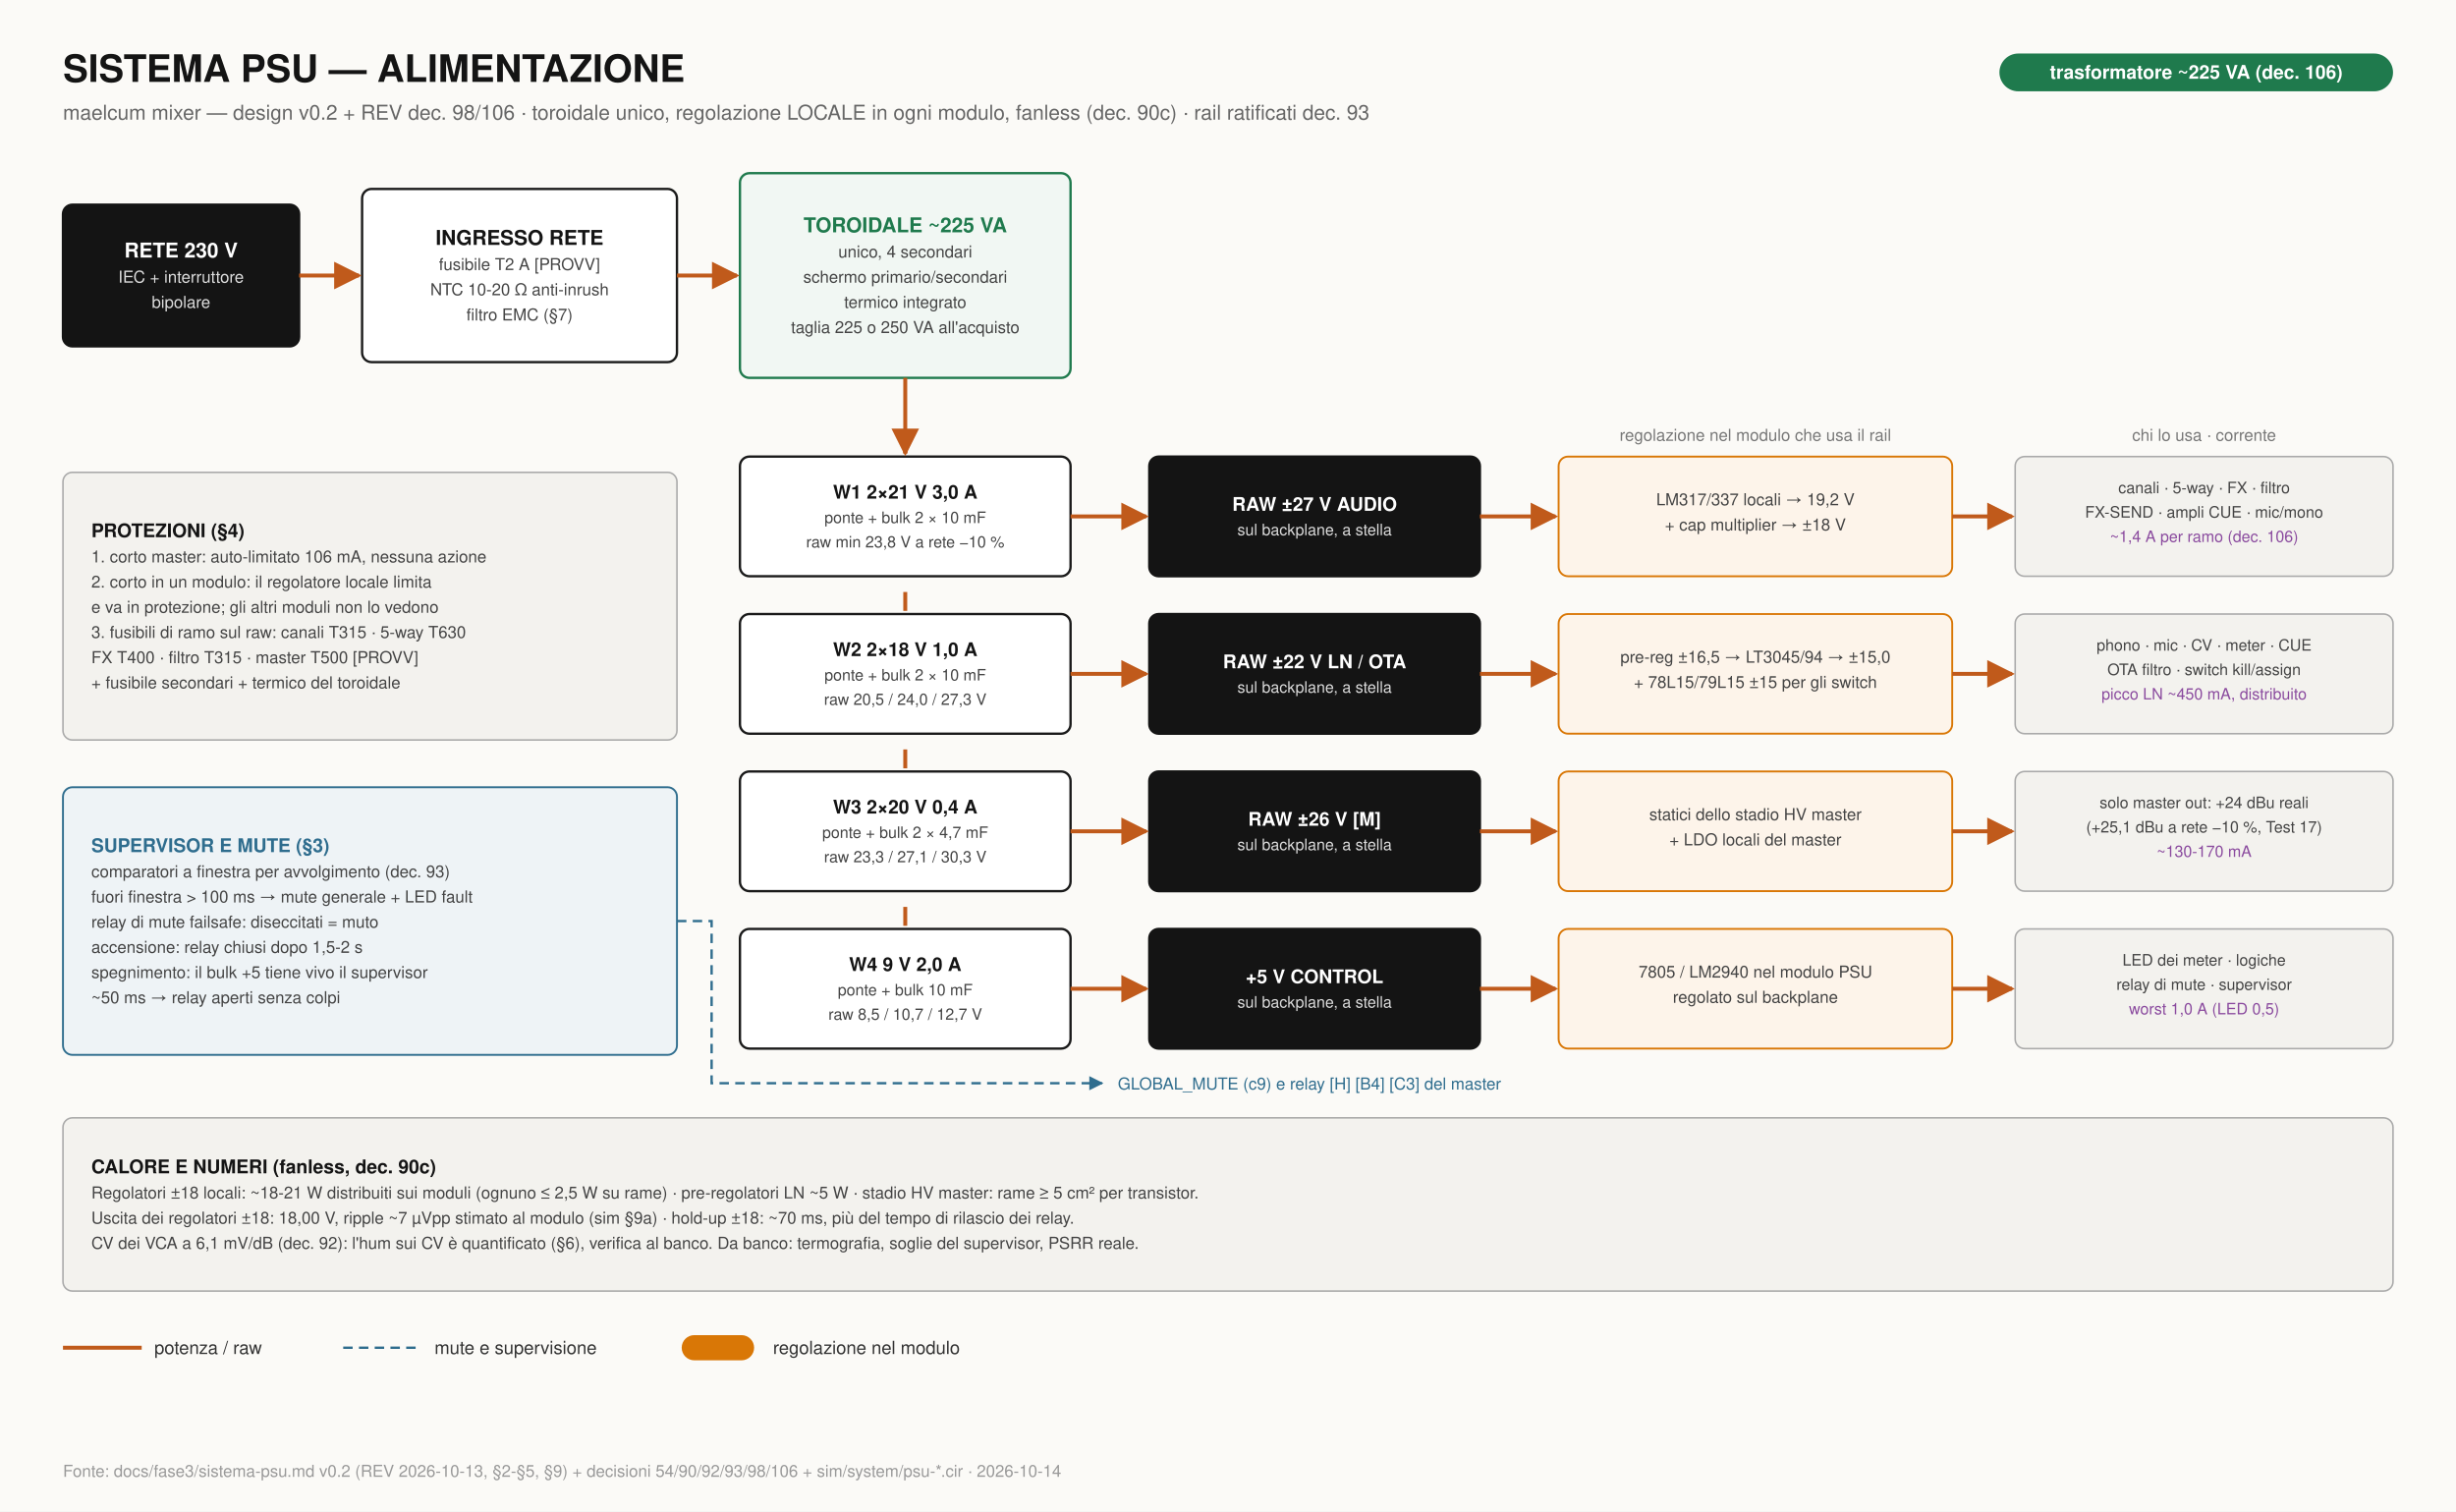
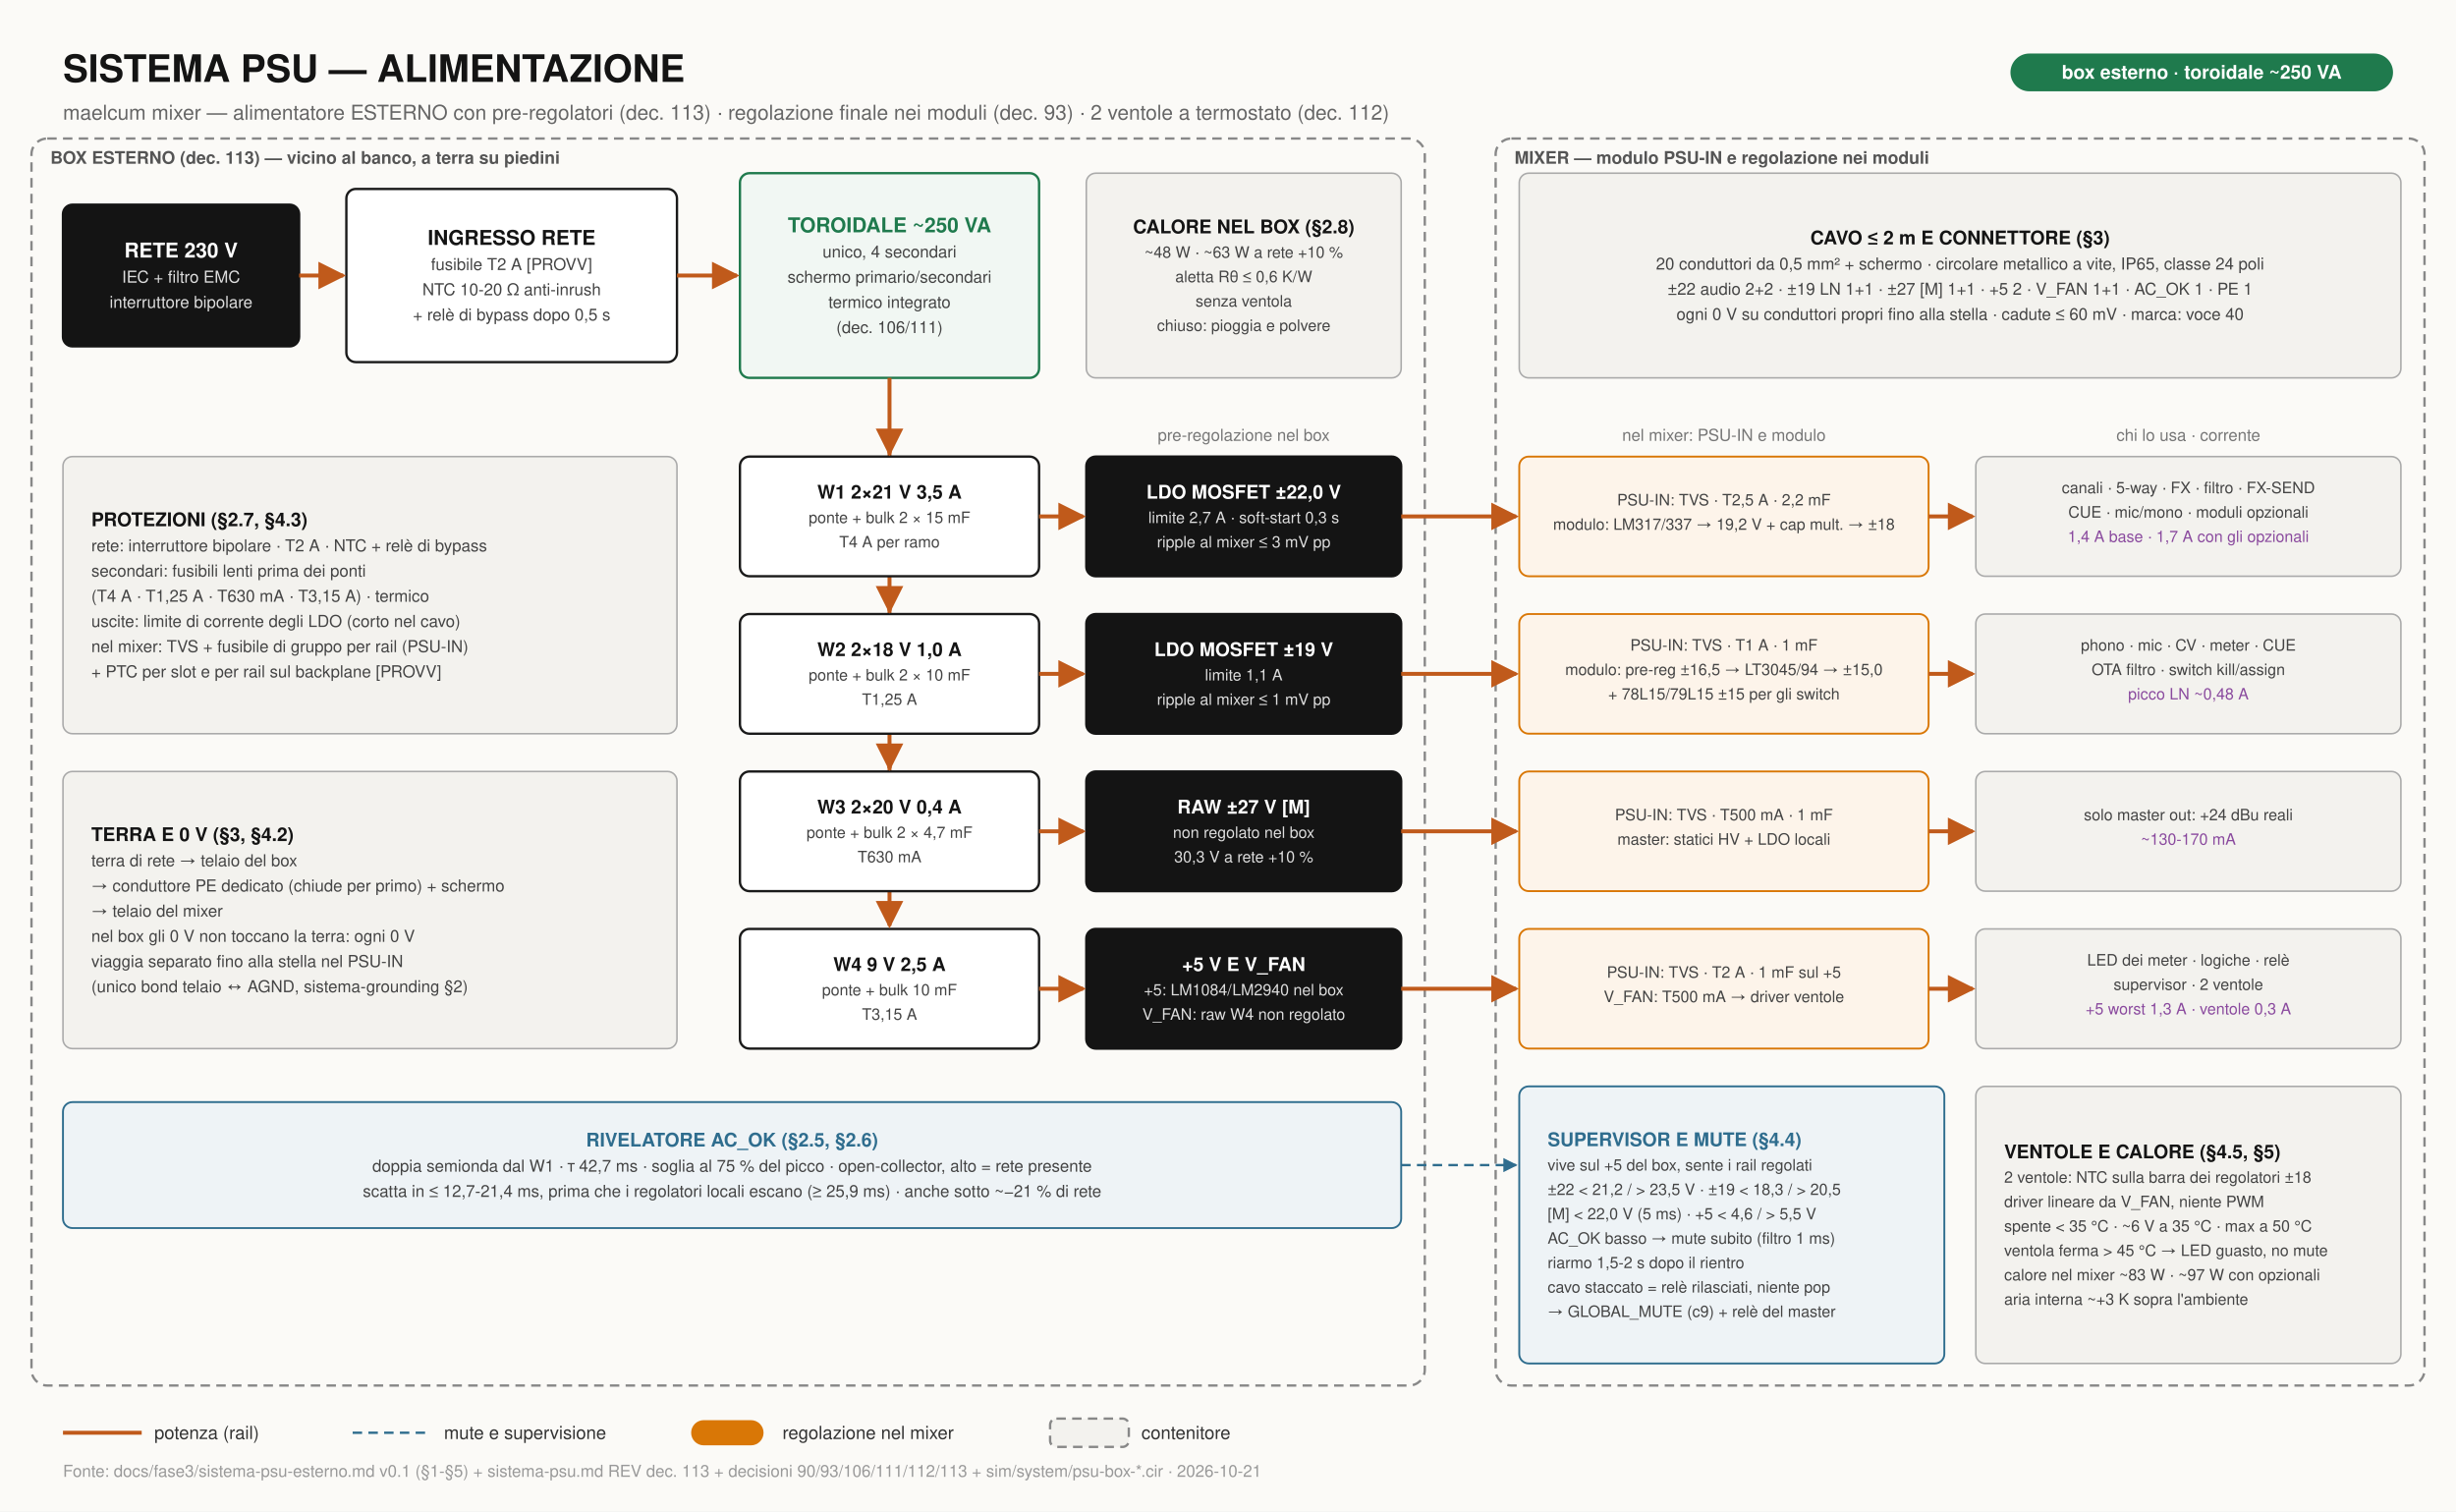
<svg xmlns="http://www.w3.org/2000/svg" viewBox="0 0 1560 960" font-family="Helvetica Neue, Helvetica, Arial, sans-serif">
  <defs>
    <marker id="ar" viewBox="0 0 10 10" refX="9" refY="5" markerWidth="7" markerHeight="7" orient="auto-start-reverse">
      <path d="M0,0 L10,5 L0,10 z" fill="#C05A1B" />
    </marker>
    <marker id="arb" viewBox="0 0 10 10" refX="9" refY="5" markerWidth="7" markerHeight="7" orient="auto-start-reverse">
      <path d="M0,0 L10,5 L0,10 z" fill="#8A4A9E" />
    </marker>
    <marker id="arw" viewBox="0 0 10 10" refX="9" refY="5" markerWidth="6" markerHeight="6" orient="auto-start-reverse">
      <path d="M0,0 L10,5 L0,10 z" fill="#2F6D8E" />
    </marker>
    <marker id="ark" viewBox="0 0 10 10" refX="9" refY="5" markerWidth="7" markerHeight="7" orient="auto-start-reverse">
      <path d="M0,0 L10,5 L0,10 z" fill="#333" />
    </marker>
  </defs>
  <rect width="1560" height="960" fill="#FBFAF7" />
  <text x="40" y="52" font-size="24" font-weight="700" fill="#141414">SISTEMA PSU — ALIMENTAZIONE</text>
-   <text x="40" y="76" font-size="13" fill="#666">maelcum mixer — design v0.2 + REV dec. 98/106 · toroidale unico, regolazione LOCALE in ogni modulo, fanless (dec. 90c) · rail ratificati dec. 93</text>
-   <rect x="1270" y="34" width="250" height="24" rx="12" fill="#1F7A4D" />
-   <text x="1395" y="50" font-size="12" font-weight="600" fill="#fff" text-anchor="middle">trasformatore ~225 VA (dec. 106)</text>
+   <text x="40" y="76" font-size="13" fill="#666">maelcum mixer — alimentatore ESTERNO con pre-regolatori (dec. 113) · regolazione finale nei moduli (dec. 93) · 2 ventole a termostato (dec. 112)</text>
+   <rect x="1277" y="34" width="243" height="24" rx="12" fill="#1F7A4D" />
+   <text x="1398.5" y="50" font-size="12" font-weight="600" fill="#fff" text-anchor="middle">box esterno · toroidale ~250 VA</text>
+   <rect x="20" y="88" width="885" height="792" rx="10" fill="none" stroke="#888" stroke-width="1.5" stroke-dasharray="6 4" />
+   <text x="32" y="104" font-size="11" font-weight="700" fill="#555">BOX ESTERNO (dec. 113) — vicino al banco, a terra su piedini</text>
+   <rect x="950" y="88" width="590" height="792" rx="10" fill="none" stroke="#888" stroke-width="1.5" stroke-dasharray="6 4" />
+   <text x="962" y="104" font-size="11" font-weight="700" fill="#555">MIXER — modulo PSU-IN e regolazione nei moduli</text>
  <rect x="40" y="130" width="150" height="90" rx="6" fill="#141414" stroke="#141414" stroke-width="1.5" />
  <text x="115" y="163.55" font-size="13" font-weight="700" fill="#fff" text-anchor="middle">RETE 230 V</text>
-   <text x="115" y="179.55" font-size="10.5" fill="#ddd" text-anchor="middle">IEC + interruttore</text>
-   <text x="115" y="195.55" font-size="10.5" fill="#ddd" text-anchor="middle">bipolare</text>
-   <rect x="230" y="120" width="200" height="110" rx="6" fill="#fff" stroke="#1A1A1A" stroke-width="1.5" />
-   <text x="330" y="155.55" font-size="13" font-weight="700" fill="#141414" text-anchor="middle">INGRESSO RETE</text>
-   <text x="330" y="171.55" font-size="10.5" fill="#444" text-anchor="middle">fusibile T2 A [PROVV]</text>
-   <text x="330" y="187.55" font-size="10.5" fill="#444" text-anchor="middle">NTC 10-20 Ω anti-inrush</text>
-   <text x="330" y="203.55" font-size="10.5" fill="#444" text-anchor="middle">filtro EMC (§7)</text>
-   <rect x="470" y="110" width="210" height="130" rx="6" fill="#F1F7F3" stroke="#1F7A4D" stroke-width="1.5" />
-   <text x="575" y="147.55" font-size="13" font-weight="700" fill="#1F7A4D" text-anchor="middle">TOROIDALE ~225 VA</text>
-   <text x="575" y="163.55" font-size="10.5" fill="#444" text-anchor="middle">unico, 4 secondari</text>
-   <text x="575" y="179.55" font-size="10.5" fill="#444" text-anchor="middle">schermo primario/secondari</text>
-   <text x="575" y="195.55" font-size="10.5" fill="#444" text-anchor="middle">termico integrato</text>
-   <text x="575" y="211.55" font-size="10.5" fill="#444" text-anchor="middle">taglia 225 o 250 VA all'acquisto</text>
-   <path d="M 190 175 L 228 175" stroke="#C05A1B" stroke-width="2.5" fill="none" marker-end="url(#ar)" />
+   <text x="115" y="179.55" font-size="10.5" fill="#ddd" text-anchor="middle">IEC + filtro EMC</text>
+   <text x="115" y="195.55" font-size="10.5" fill="#ddd" text-anchor="middle">interruttore bipolare</text>
+   <rect x="220" y="120" width="210" height="110" rx="6" fill="#fff" stroke="#1A1A1A" stroke-width="1.5" />
+   <text x="325" y="155.55" font-size="13" font-weight="700" fill="#141414" text-anchor="middle">INGRESSO RETE</text>
+   <text x="325" y="171.55" font-size="10.5" fill="#444" text-anchor="middle">fusibile T2 A [PROVV]</text>
+   <text x="325" y="187.55" font-size="10.5" fill="#444" text-anchor="middle">NTC 10-20 Ω anti-inrush</text>
+   <text x="325" y="203.55" font-size="10.5" fill="#444" text-anchor="middle">+ relè di bypass dopo 0,5 s</text>
+   <rect x="470" y="110" width="190" height="130" rx="6" fill="#F1F7F3" stroke="#1F7A4D" stroke-width="1.5" />
+   <text x="565" y="147.55" font-size="13" font-weight="700" fill="#1F7A4D" text-anchor="middle">TOROIDALE ~250 VA</text>
+   <text x="565" y="163.55" font-size="10.5" fill="#444" text-anchor="middle">unico, 4 secondari</text>
+   <text x="565" y="179.55" font-size="10.5" fill="#444" text-anchor="middle">schermo primario/secondari</text>
+   <text x="565" y="195.55" font-size="10.5" fill="#444" text-anchor="middle">termico integrato</text>
+   <text x="565" y="211.55" font-size="10.5" fill="#444" text-anchor="middle">(dec. 106/111)</text>
+   <path d="M 190 175 L 218 175" stroke="#C05A1B" stroke-width="2.5" fill="none" marker-end="url(#ar)" />
  <path d="M 430 175 L 468 175" stroke="#C05A1B" stroke-width="2.5" fill="none" marker-end="url(#ar)" />
-   <rect x="470" y="290" width="210" height="76" rx="6" fill="#fff" stroke="#1A1A1A" stroke-width="1.5" />
-   <text x="575" y="316.7" font-size="12" font-weight="700" fill="#141414" text-anchor="middle">W1 2×21 V 3,0 A</text>
-   <text x="575" y="332.2" font-size="10" fill="#444" text-anchor="middle">ponte + bulk 2 × 10 mF</text>
-   <text x="575" y="347.7" font-size="10" fill="#444" text-anchor="middle">raw min 23,8 V a rete −10 %</text>
-   <rect x="730" y="290" width="210" height="76" rx="6" fill="#141414" stroke="#141414" stroke-width="1.5" />
-   <text x="835" y="324.45" font-size="12" font-weight="700" fill="#fff" text-anchor="middle">RAW ±27 V AUDIO</text>
-   <text x="835" y="339.95" font-size="10" fill="#ddd" text-anchor="middle">sul backplane, a stella</text>
-   <rect x="990" y="290" width="250" height="76" rx="6" fill="#FDF4EA" stroke="#D97706" stroke-width="1.2" />
-   <text x="1115" y="320.925" font-size="10.5" fill="#444" text-anchor="middle">LM317/337 locali → 19,2 V</text>
-   <text x="1115" y="336.925" font-size="10.5" fill="#444" text-anchor="middle">+ cap multiplier → ±18 V</text>
-   <rect x="1280" y="290" width="240" height="76" rx="6" fill="#F3F2EE" stroke="#AAA" stroke-width="1" />
-   <text x="1400" y="313.25" font-size="10" fill="#444" text-anchor="middle">canali · 5-way · FX · filtro</text>
-   <text x="1400" y="328.75" font-size="10" fill="#444" text-anchor="middle">FX-SEND · ampli CUE · mic/mono</text>
-   <text x="1400" y="344.25" font-size="10" fill="#8A4A9E" text-anchor="middle">~1,4 A per ramo (dec. 106)</text>
-   <path d="M 575 276 L 575 288" stroke="#C05A1B" stroke-width="2.5" fill="none" />
-   <path d="M 680 328 L 728 328" stroke="#C05A1B" stroke-width="2.5" fill="none" marker-end="url(#ar)" />
-   <path d="M 940 328 L 988 328" stroke="#C05A1B" stroke-width="2.5" fill="none" marker-end="url(#ar)" />
-   <path d="M 1240 328 L 1278 328" stroke="#C05A1B" stroke-width="2.5" fill="none" marker-end="url(#ar)" />
-   <rect x="470" y="390" width="210" height="76" rx="6" fill="#fff" stroke="#1A1A1A" stroke-width="1.5" />
-   <text x="575" y="416.7" font-size="12" font-weight="700" fill="#141414" text-anchor="middle">W2 2×18 V 1,0 A</text>
-   <text x="575" y="432.2" font-size="10" fill="#444" text-anchor="middle">ponte + bulk 2 × 10 mF</text>
-   <text x="575" y="447.7" font-size="10" fill="#444" text-anchor="middle">raw 20,5 / 24,0 / 27,3 V</text>
-   <rect x="730" y="390" width="210" height="76" rx="6" fill="#141414" stroke="#141414" stroke-width="1.5" />
-   <text x="835" y="424.45" font-size="12" font-weight="700" fill="#fff" text-anchor="middle">RAW ±22 V LN / OTA</text>
-   <text x="835" y="439.95" font-size="10" fill="#ddd" text-anchor="middle">sul backplane, a stella</text>
-   <rect x="990" y="390" width="250" height="76" rx="6" fill="#FDF4EA" stroke="#D97706" stroke-width="1.2" />
-   <text x="1115" y="420.925" font-size="10.5" fill="#444" text-anchor="middle">pre-reg ±16,5 → LT3045/94 → ±15,0</text>
-   <text x="1115" y="436.925" font-size="10.5" fill="#444" text-anchor="middle">+ 78L15/79L15 ±15 per gli switch</text>
-   <rect x="1280" y="390" width="240" height="76" rx="6" fill="#F3F2EE" stroke="#AAA" stroke-width="1" />
-   <text x="1400" y="413.25" font-size="10" fill="#444" text-anchor="middle">phono · mic · CV · meter · CUE</text>
-   <text x="1400" y="428.75" font-size="10" fill="#444" text-anchor="middle">OTA filtro · switch kill/assign</text>
-   <text x="1400" y="444.25" font-size="10" fill="#8A4A9E" text-anchor="middle">picco LN ~450 mA, distribuito</text>
-   <path d="M 575 376 L 575 388" stroke="#C05A1B" stroke-width="2.5" fill="none" />
-   <path d="M 680 428 L 728 428" stroke="#C05A1B" stroke-width="2.5" fill="none" marker-end="url(#ar)" />
-   <path d="M 940 428 L 988 428" stroke="#C05A1B" stroke-width="2.5" fill="none" marker-end="url(#ar)" />
-   <path d="M 1240 428 L 1278 428" stroke="#C05A1B" stroke-width="2.5" fill="none" marker-end="url(#ar)" />
-   <rect x="470" y="490" width="210" height="76" rx="6" fill="#fff" stroke="#1A1A1A" stroke-width="1.5" />
-   <text x="575" y="516.7" font-size="12" font-weight="700" fill="#141414" text-anchor="middle">W3 2×20 V 0,4 A</text>
-   <text x="575" y="532.2" font-size="10" fill="#444" text-anchor="middle">ponte + bulk 2 × 4,7 mF</text>
-   <text x="575" y="547.7" font-size="10" fill="#444" text-anchor="middle">raw 23,3 / 27,1 / 30,3 V</text>
-   <rect x="730" y="490" width="210" height="76" rx="6" fill="#141414" stroke="#141414" stroke-width="1.5" />
-   <text x="835" y="524.45" font-size="12" font-weight="700" fill="#fff" text-anchor="middle">RAW ±26 V [M]</text>
-   <text x="835" y="539.95" font-size="10" fill="#ddd" text-anchor="middle">sul backplane, a stella</text>
-   <rect x="990" y="490" width="250" height="76" rx="6" fill="#FDF4EA" stroke="#D97706" stroke-width="1.2" />
-   <text x="1115" y="520.925" font-size="10.5" fill="#444" text-anchor="middle">statici dello stadio HV master</text>
-   <text x="1115" y="536.925" font-size="10.5" fill="#444" text-anchor="middle">+ LDO locali del master</text>
-   <rect x="1280" y="490" width="240" height="76" rx="6" fill="#F3F2EE" stroke="#AAA" stroke-width="1" />
-   <text x="1400" y="513.25" font-size="10" fill="#444" text-anchor="middle">solo master out: +24 dBu reali</text>
-   <text x="1400" y="528.75" font-size="10" fill="#444" text-anchor="middle">(+25,1 dBu a rete −10 %, Test 17)</text>
-   <text x="1400" y="544.25" font-size="10" fill="#8A4A9E" text-anchor="middle">~130-170 mA</text>
-   <path d="M 575 476 L 575 488" stroke="#C05A1B" stroke-width="2.5" fill="none" />
-   <path d="M 680 528 L 728 528" stroke="#C05A1B" stroke-width="2.5" fill="none" marker-end="url(#ar)" />
-   <path d="M 940 528 L 988 528" stroke="#C05A1B" stroke-width="2.5" fill="none" marker-end="url(#ar)" />
-   <path d="M 1240 528 L 1278 528" stroke="#C05A1B" stroke-width="2.5" fill="none" marker-end="url(#ar)" />
-   <rect x="470" y="590" width="210" height="76" rx="6" fill="#fff" stroke="#1A1A1A" stroke-width="1.5" />
-   <text x="575" y="616.7" font-size="12" font-weight="700" fill="#141414" text-anchor="middle">W4 9 V 2,0 A</text>
-   <text x="575" y="632.2" font-size="10" fill="#444" text-anchor="middle">ponte + bulk 10 mF</text>
-   <text x="575" y="647.7" font-size="10" fill="#444" text-anchor="middle">raw 8,5 / 10,7 / 12,7 V</text>
-   <rect x="730" y="590" width="210" height="76" rx="6" fill="#141414" stroke="#141414" stroke-width="1.5" />
-   <text x="835" y="624.45" font-size="12" font-weight="700" fill="#fff" text-anchor="middle">+5 V CONTROL</text>
-   <text x="835" y="639.95" font-size="10" fill="#ddd" text-anchor="middle">sul backplane, a stella</text>
-   <rect x="990" y="590" width="250" height="76" rx="6" fill="#FDF4EA" stroke="#D97706" stroke-width="1.2" />
-   <text x="1115" y="620.925" font-size="10.5" fill="#444" text-anchor="middle">7805 / LM2940 nel modulo PSU</text>
-   <text x="1115" y="636.925" font-size="10.5" fill="#444" text-anchor="middle">regolato sul backplane</text>
-   <rect x="1280" y="590" width="240" height="76" rx="6" fill="#F3F2EE" stroke="#AAA" stroke-width="1" />
-   <text x="1400" y="613.25" font-size="10" fill="#444" text-anchor="middle">LED dei meter · logiche</text>
-   <text x="1400" y="628.75" font-size="10" fill="#444" text-anchor="middle">relay di mute · supervisor</text>
-   <text x="1400" y="644.25" font-size="10" fill="#8A4A9E" text-anchor="middle">worst 1,0 A (LED 0,5)</text>
-   <path d="M 575 576 L 575 588" stroke="#C05A1B" stroke-width="2.5" fill="none" />
-   <path d="M 680 628 L 728 628" stroke="#C05A1B" stroke-width="2.5" fill="none" marker-end="url(#ar)" />
-   <path d="M 940 628 L 988 628" stroke="#C05A1B" stroke-width="2.5" fill="none" marker-end="url(#ar)" />
-   <path d="M 1240 628 L 1278 628" stroke="#C05A1B" stroke-width="2.5" fill="none" marker-end="url(#ar)" />
-   <path d="M 575 240 L 575 288" stroke="#C05A1B" stroke-width="2.5" fill="none" marker-end="url(#ar)" />
-   <text x="1115" y="280" font-size="10.5" fill="#777" text-anchor="middle">regolazione nel modulo che usa il rail</text>
-   <text x="1400" y="280" font-size="10.5" fill="#777" text-anchor="middle">chi lo usa · corrente</text>
-   <rect x="40" y="300" width="390" height="170" rx="6" fill="#F3F2EE" stroke="#AAA" stroke-width="1" />
-   <text x="58" y="341.2" font-size="12" font-weight="700" fill="#141414">PROTEZIONI (§4)</text>
-   <text x="58" y="357.2" font-size="10.5" fill="#444">1. corto master: auto-limitato 106 mA, nessuna azione</text>
-   <text x="58" y="373.2" font-size="10.5" fill="#444">2. corto in un modulo: il regolatore locale limita</text>
-   <text x="58" y="389.2" font-size="10.5" fill="#444">   e va in protezione; gli altri moduli non lo vedono</text>
-   <text x="58" y="405.2" font-size="10.5" fill="#444">3. fusibili di ramo sul raw: canali T315 · 5-way T630</text>
-   <text x="58" y="421.2" font-size="10.5" fill="#444">   FX T400 · filtro T315 · master T500 [PROVV]</text>
-   <text x="58" y="437.2" font-size="10.5" fill="#444">+ fusibile secondari + termico del toroidale</text>
-   <rect x="40" y="500" width="390" height="170" rx="6" fill="#EEF3F6" stroke="#2F6D8E" stroke-width="1.2" />
-   <text x="58" y="541.2" font-size="12" font-weight="700" fill="#2F6D8E">SUPERVISOR E MUTE (§3)</text>
-   <text x="58" y="557.2" font-size="10.5" fill="#444">comparatori a finestra per avvolgimento (dec. 93)</text>
-   <text x="58" y="573.2" font-size="10.5" fill="#444">fuori finestra &gt; 100 ms → mute generale + LED fault</text>
-   <text x="58" y="589.2" font-size="10.5" fill="#444">relay di mute failsafe: diseccitati = muto</text>
-   <text x="58" y="605.2" font-size="10.5" fill="#444">accensione: relay chiusi dopo 1,5-2 s</text>
-   <text x="58" y="621.2" font-size="10.5" fill="#444">spegnimento: il bulk +5 tiene vivo il supervisor</text>
-   <text x="58" y="637.2" font-size="10.5" fill="#444">~50 ms → relay aperti senza colpi</text>
-   <path d="M 430 585 L 452 585 L 452 688 L 700 688" stroke="#2F6D8E" stroke-width="1.5" fill="none" stroke-dasharray="6 4" marker-end="url(#arw)" />
-   <text x="710" y="692" font-size="10.5" fill="#2F6D8E">GLOBAL_MUTE (c9) e relay [H] [B4] [C3] del master</text>
-   <rect x="40" y="710" width="1480" height="110" rx="6" fill="#F3F2EE" stroke="#AAA" stroke-width="1" />
-   <text x="58" y="745.2" font-size="12" font-weight="700" fill="#141414">CALORE E NUMERI (fanless, dec. 90c)</text>
-   <text x="58" y="761.2" font-size="10.5" fill="#444">Regolatori ±18 locali: ~18-21 W distribuiti sui moduli (ognuno ≤ 2,5 W su rame) · pre-regolatori LN ~5 W · stadio HV master: rame ≥ 5 cm² per transistor.</text>
-   <text x="58" y="777.2" font-size="10.5" fill="#444">Uscita dei regolatori ±18: 18,00 V, ripple ~7 µVpp stimato al modulo (sim §9a) · hold-up ±18: ~70 ms, più del tempo di rilascio dei relay.</text>
-   <text x="58" y="793.2" font-size="10.5" fill="#444">CV dei VCA a 6,1 mV/dB (dec. 92): l'hum sui CV è quantificato (§6), verifica al banco. Da banco: termografia, soglie del supervisor, PSRR reale.</text>
-   <path d="M 40 856 L 90 856" stroke="#C05A1B" stroke-width="2.5" />
-   <text x="98" y="860" font-size="11.5" fill="#333">potenza / raw</text>
-   <path d="M 218 856 L 268 856" stroke="#2F6D8E" stroke-width="1.5" stroke-dasharray="6 4" />
-   <text x="276" y="860" font-size="11.5" fill="#333">mute e supervisione</text>
-   <rect x="433" y="848" width="46" height="16" rx="8" fill="#D97706" />
-   <text x="491" y="860" font-size="11.5" fill="#333">regolazione nel modulo</text>
-   <text x="40" y="938" font-size="10.5" fill="#999">Fonte: docs/fase3/sistema-psu.md v0.2 (REV 2026-10-13, §2-§5, §9) + decisioni 54/90/92/93/98/106 + sim/system/psu-*.cir · 2026-10-14</text>
+   <rect x="690" y="110" width="200" height="130" rx="6" fill="#F3F2EE" stroke="#AAA" stroke-width="1" />
+   <text x="790" y="148.2" font-size="12" font-weight="700" fill="#141414" text-anchor="middle">CALORE NEL BOX (§2.8)</text>
+   <text x="790" y="163.7" font-size="10" fill="#444" text-anchor="middle">~48 W · ~63 W a rete +10 %</text>
+   <text x="790" y="179.2" font-size="10" fill="#444" text-anchor="middle">aletta Rθ ≤ 0,6 K/W</text>
+   <text x="790" y="194.7" font-size="10" fill="#444" text-anchor="middle">senza ventola</text>
+   <text x="790" y="210.2" font-size="10" fill="#444" text-anchor="middle">chiuso: pioggia e polvere</text>
+   <rect x="965" y="110" width="560" height="130" rx="6" fill="#F3F2EE" stroke="#AAA" stroke-width="1" />
+   <text x="1245" y="155.2" font-size="12" font-weight="700" fill="#141414" text-anchor="middle">CAVO ≤ 2 m E CONNETTORE (§3)</text>
+   <text x="1245" y="171.2" font-size="10.5" fill="#444" text-anchor="middle">20 conduttori da 0,5 mm² + schermo · circolare metallico a vite, IP65, classe 24 poli</text>
+   <text x="1245" y="187.2" font-size="10.5" fill="#444" text-anchor="middle">±22 audio 2+2 · ±19 LN 1+1 · ±27 [M] 1+1 · +5 2 · V_FAN 1+1 · AC_OK 1 · PE 1</text>
+   <text x="1245" y="203.2" font-size="10.5" fill="#444" text-anchor="middle">ogni 0 V su conduttori propri fino alla stella · cadute ≤ 60 mV · marca: voce 40</text>
+   <text x="790" y="280" font-size="10.5" fill="#777" text-anchor="middle">pre-regolazione nel box</text>
+   <text x="1095" y="280" font-size="10.5" fill="#777" text-anchor="middle">nel mixer: PSU-IN e modulo</text>
+   <text x="1390" y="280" font-size="10.5" fill="#777" text-anchor="middle">chi lo usa · corrente</text>
+   <path d="M 565 240 L 565 576" stroke="#C05A1B" stroke-width="2.5" fill="none" />
+   <rect x="470" y="290" width="190" height="76" rx="6" fill="#fff" stroke="#1A1A1A" stroke-width="1.5" />
+   <text x="565" y="316.7" font-size="12" font-weight="700" fill="#141414" text-anchor="middle">W1 2×21 V 3,5 A</text>
+   <text x="565" y="332.2" font-size="10" fill="#444" text-anchor="middle">ponte + bulk 2 × 15 mF</text>
+   <text x="565" y="347.7" font-size="10" fill="#444" text-anchor="middle">T4 A per ramo</text>
+   <rect x="690" y="290" width="200" height="76" rx="6" fill="#141414" stroke="#141414" stroke-width="1.5" />
+   <text x="790" y="316.7" font-size="12" font-weight="700" fill="#fff" text-anchor="middle">LDO MOSFET ±22,0 V</text>
+   <text x="790" y="332.2" font-size="10" fill="#ddd" text-anchor="middle">limite 2,7 A · soft-start 0,3 s</text>
+   <text x="790" y="347.7" font-size="10" fill="#ddd" text-anchor="middle">ripple al mixer ≤ 3 mV pp</text>
+   <rect x="965" y="290" width="260" height="76" rx="6" fill="#FDF4EA" stroke="#D97706" stroke-width="1.2" />
+   <text x="1095" y="321" font-size="10" fill="#444" text-anchor="middle">PSU-IN: TVS · T2,5 A · 2,2 mF</text>
+   <text x="1095" y="336.5" font-size="10" fill="#444" text-anchor="middle">modulo: LM317/337 → 19,2 V + cap mult. → ±18</text>
+   <rect x="1255" y="290" width="270" height="76" rx="6" fill="#F3F2EE" stroke="#AAA" stroke-width="1" />
+   <text x="1390" y="313.25" font-size="10" fill="#444" text-anchor="middle">canali · 5-way · FX · filtro · FX-SEND</text>
+   <text x="1390" y="328.75" font-size="10" fill="#444" text-anchor="middle">CUE · mic/mono · moduli opzionali</text>
+   <text x="1390" y="344.25" font-size="10" fill="#8A4A9E" text-anchor="middle">1,4 A base · 1,7 A con gli opzionali</text>
+   <path d="M 565 276 L 565 288" stroke="#C05A1B" stroke-width="2.5" fill="none" marker-end="url(#ar)" />
+   <path d="M 660 328 L 688 328" stroke="#C05A1B" stroke-width="2.5" fill="none" marker-end="url(#ar)" />
+   <path d="M 890 328 L 963 328" stroke="#C05A1B" stroke-width="2.5" fill="none" marker-end="url(#ar)" />
+   <path d="M 1225 328 L 1253 328" stroke="#C05A1B" stroke-width="2.5" fill="none" marker-end="url(#ar)" />
+   <rect x="470" y="390" width="190" height="76" rx="6" fill="#fff" stroke="#1A1A1A" stroke-width="1.5" />
+   <text x="565" y="416.7" font-size="12" font-weight="700" fill="#141414" text-anchor="middle">W2 2×18 V 1,0 A</text>
+   <text x="565" y="432.2" font-size="10" fill="#444" text-anchor="middle">ponte + bulk 2 × 10 mF</text>
+   <text x="565" y="447.7" font-size="10" fill="#444" text-anchor="middle">T1,25 A</text>
+   <rect x="690" y="390" width="200" height="76" rx="6" fill="#141414" stroke="#141414" stroke-width="1.5" />
+   <text x="790" y="416.7" font-size="12" font-weight="700" fill="#fff" text-anchor="middle">LDO MOSFET ±19 V</text>
+   <text x="790" y="432.2" font-size="10" fill="#ddd" text-anchor="middle">limite 1,1 A</text>
+   <text x="790" y="447.7" font-size="10" fill="#ddd" text-anchor="middle">ripple al mixer ≤ 1 mV pp</text>
+   <rect x="965" y="390" width="260" height="76" rx="6" fill="#FDF4EA" stroke="#D97706" stroke-width="1.2" />
+   <text x="1095" y="413.25" font-size="10" fill="#444" text-anchor="middle">PSU-IN: TVS · T1 A · 1 mF</text>
+   <text x="1095" y="428.75" font-size="10" fill="#444" text-anchor="middle">modulo: pre-reg ±16,5 → LT3045/94 → ±15,0</text>
+   <text x="1095" y="444.25" font-size="10" fill="#444" text-anchor="middle">+ 78L15/79L15 ±15 per gli switch</text>
+   <rect x="1255" y="390" width="270" height="76" rx="6" fill="#F3F2EE" stroke="#AAA" stroke-width="1" />
+   <text x="1390" y="413.25" font-size="10" fill="#444" text-anchor="middle">phono · mic · CV · meter · CUE</text>
+   <text x="1390" y="428.75" font-size="10" fill="#444" text-anchor="middle">OTA filtro · switch kill/assign</text>
+   <text x="1390" y="444.25" font-size="10" fill="#8A4A9E" text-anchor="middle">picco LN ~0,48 A</text>
+   <path d="M 565 376 L 565 388" stroke="#C05A1B" stroke-width="2.5" fill="none" marker-end="url(#ar)" />
+   <path d="M 660 428 L 688 428" stroke="#C05A1B" stroke-width="2.5" fill="none" marker-end="url(#ar)" />
+   <path d="M 890 428 L 963 428" stroke="#C05A1B" stroke-width="2.5" fill="none" marker-end="url(#ar)" />
+   <path d="M 1225 428 L 1253 428" stroke="#C05A1B" stroke-width="2.5" fill="none" marker-end="url(#ar)" />
+   <rect x="470" y="490" width="190" height="76" rx="6" fill="#fff" stroke="#1A1A1A" stroke-width="1.5" />
+   <text x="565" y="516.7" font-size="12" font-weight="700" fill="#141414" text-anchor="middle">W3 2×20 V 0,4 A</text>
+   <text x="565" y="532.2" font-size="10" fill="#444" text-anchor="middle">ponte + bulk 2 × 4,7 mF</text>
+   <text x="565" y="547.7" font-size="10" fill="#444" text-anchor="middle">T630 mA</text>
+   <rect x="690" y="490" width="200" height="76" rx="6" fill="#141414" stroke="#141414" stroke-width="1.5" />
+   <text x="790" y="516.7" font-size="12" font-weight="700" fill="#fff" text-anchor="middle">RAW ±27 V [M]</text>
+   <text x="790" y="532.2" font-size="10" fill="#ddd" text-anchor="middle">non regolato nel box</text>
+   <text x="790" y="547.7" font-size="10" fill="#ddd" text-anchor="middle">30,3 V a rete +10 %</text>
+   <rect x="965" y="490" width="260" height="76" rx="6" fill="#FDF4EA" stroke="#D97706" stroke-width="1.2" />
+   <text x="1095" y="521" font-size="10" fill="#444" text-anchor="middle">PSU-IN: TVS · T500 mA · 1 mF</text>
+   <text x="1095" y="536.5" font-size="10" fill="#444" text-anchor="middle">master: statici HV + LDO locali</text>
+   <rect x="1255" y="490" width="270" height="76" rx="6" fill="#F3F2EE" stroke="#AAA" stroke-width="1" />
+   <text x="1390" y="521" font-size="10" fill="#444" text-anchor="middle">solo master out: +24 dBu reali</text>
+   <text x="1390" y="536.5" font-size="10" fill="#8A4A9E" text-anchor="middle">~130-170 mA</text>
+   <path d="M 565 476 L 565 488" stroke="#C05A1B" stroke-width="2.5" fill="none" marker-end="url(#ar)" />
+   <path d="M 660 528 L 688 528" stroke="#C05A1B" stroke-width="2.5" fill="none" marker-end="url(#ar)" />
+   <path d="M 890 528 L 963 528" stroke="#C05A1B" stroke-width="2.5" fill="none" marker-end="url(#ar)" />
+   <path d="M 1225 528 L 1253 528" stroke="#C05A1B" stroke-width="2.5" fill="none" marker-end="url(#ar)" />
+   <rect x="470" y="590" width="190" height="76" rx="6" fill="#fff" stroke="#1A1A1A" stroke-width="1.5" />
+   <text x="565" y="616.7" font-size="12" font-weight="700" fill="#141414" text-anchor="middle">W4 9 V 2,5 A</text>
+   <text x="565" y="632.2" font-size="10" fill="#444" text-anchor="middle">ponte + bulk 10 mF</text>
+   <text x="565" y="647.7" font-size="10" fill="#444" text-anchor="middle">T3,15 A</text>
+   <rect x="690" y="590" width="200" height="76" rx="6" fill="#141414" stroke="#141414" stroke-width="1.5" />
+   <text x="790" y="616.7" font-size="12" font-weight="700" fill="#fff" text-anchor="middle">+5 V E V_FAN</text>
+   <text x="790" y="632.2" font-size="10" fill="#ddd" text-anchor="middle">+5: LM1084/LM2940 nel box</text>
+   <text x="790" y="647.7" font-size="10" fill="#ddd" text-anchor="middle">V_FAN: raw W4 non regolato</text>
+   <rect x="965" y="590" width="260" height="76" rx="6" fill="#FDF4EA" stroke="#D97706" stroke-width="1.2" />
+   <text x="1095" y="621" font-size="10" fill="#444" text-anchor="middle">PSU-IN: TVS · T2 A · 1 mF sul +5</text>
+   <text x="1095" y="636.5" font-size="10" fill="#444" text-anchor="middle">V_FAN: T500 mA → driver ventole</text>
+   <rect x="1255" y="590" width="270" height="76" rx="6" fill="#F3F2EE" stroke="#AAA" stroke-width="1" />
+   <text x="1390" y="613.25" font-size="10" fill="#444" text-anchor="middle">LED dei meter · logiche · relè</text>
+   <text x="1390" y="628.75" font-size="10" fill="#444" text-anchor="middle">supervisor · 2 ventole</text>
+   <text x="1390" y="644.25" font-size="10" fill="#8A4A9E" text-anchor="middle">+5 worst 1,3 A · ventole 0,3 A</text>
+   <path d="M 565 576 L 565 588" stroke="#C05A1B" stroke-width="2.5" fill="none" marker-end="url(#ar)" />
+   <path d="M 660 628 L 688 628" stroke="#C05A1B" stroke-width="2.5" fill="none" marker-end="url(#ar)" />
+   <path d="M 890 628 L 963 628" stroke="#C05A1B" stroke-width="2.5" fill="none" marker-end="url(#ar)" />
+   <path d="M 1225 628 L 1253 628" stroke="#C05A1B" stroke-width="2.5" fill="none" marker-end="url(#ar)" />
+   <rect x="40" y="290" width="390" height="176" rx="6" fill="#F3F2EE" stroke="#AAA" stroke-width="1" />
+   <text x="58" y="334.2" font-size="12" font-weight="700" fill="#141414">PROTEZIONI (§2.7, §4.3)</text>
+   <text x="58" y="350.2" font-size="10.5" fill="#444">rete: interruttore bipolare · T2 A · NTC + relè di bypass</text>
+   <text x="58" y="366.2" font-size="10.5" fill="#444">secondari: fusibili lenti prima dei ponti</text>
+   <text x="58" y="382.2" font-size="10.5" fill="#444">   (T4 A · T1,25 A · T630 mA · T3,15 A) · termico</text>
+   <text x="58" y="398.2" font-size="10.5" fill="#444">uscite: limite di corrente degli LDO (corto nel cavo)</text>
+   <text x="58" y="414.2" font-size="10.5" fill="#444">nel mixer: TVS + fusibile di gruppo per rail (PSU-IN)</text>
+   <text x="58" y="430.2" font-size="10.5" fill="#444">   + PTC per slot e per rail sul backplane [PROVV]</text>
+   <rect x="40" y="490" width="390" height="176" rx="6" fill="#F3F2EE" stroke="#AAA" stroke-width="1" />
+   <text x="58" y="534.2" font-size="12" font-weight="700" fill="#141414">TERRA E 0 V (§3, §4.2)</text>
+   <text x="58" y="550.2" font-size="10.5" fill="#444">terra di rete → telaio del box</text>
+   <text x="58" y="566.2" font-size="10.5" fill="#444">→ conduttore PE dedicato (chiude per primo) + schermo</text>
+   <text x="58" y="582.2" font-size="10.5" fill="#444">→ telaio del mixer</text>
+   <text x="58" y="598.2" font-size="10.5" fill="#444">nel box gli 0 V non toccano la terra: ogni 0 V</text>
+   <text x="58" y="614.2" font-size="10.5" fill="#444">viaggia separato fino alla stella nel PSU-IN</text>
+   <text x="58" y="630.2" font-size="10.5" fill="#444">(unico bond telaio ↔ AGND, sistema-grounding §2)</text>
+   <rect x="40" y="700" width="850" height="80" rx="6" fill="#EEF3F6" stroke="#2F6D8E" stroke-width="1.2" />
+   <text x="465" y="728.2" font-size="12" font-weight="700" fill="#2F6D8E" text-anchor="middle">RIVELATORE AC_OK (§2.5, §2.6)</text>
+   <text x="465" y="744.2" font-size="10.5" fill="#444" text-anchor="middle">doppia semionda dal W1 · τ 42,7 ms · soglia al 75 % del picco · open-collector, alto = rete presente</text>
+   <text x="465" y="760.2" font-size="10.5" fill="#444" text-anchor="middle">scatta in ≤ 12,7-21,4 ms, prima che i regolatori locali escano (≥ 25,9 ms) · anche sotto ~−21 % di rete</text>
+   <rect x="965" y="690" width="270" height="176" rx="6" fill="#EEF3F6" stroke="#2F6D8E" stroke-width="1.2" />
+   <text x="983" y="727.95" font-size="12" font-weight="700" fill="#2F6D8E">SUPERVISOR E MUTE (§4.4)</text>
+   <text x="983" y="743.45" font-size="10" fill="#444">vive sul +5 del box, sente i rail regolati</text>
+   <text x="983" y="758.95" font-size="10" fill="#444">±22 &lt; 21,2 / &gt; 23,5 V · ±19 &lt; 18,3 / &gt; 20,5</text>
+   <text x="983" y="774.45" font-size="10" fill="#444">[M] &lt; 22,0 V (5 ms) · +5 &lt; 4,6 / &gt; 5,5 V</text>
+   <text x="983" y="789.95" font-size="10" fill="#444">AC_OK basso → mute subito (filtro 1 ms)</text>
+   <text x="983" y="805.45" font-size="10" fill="#444">riarmo 1,5-2 s dopo il rientro</text>
+   <text x="983" y="820.95" font-size="10" fill="#444">cavo staccato = relè rilasciati, niente pop</text>
+   <text x="983" y="836.45" font-size="10" fill="#444">→ GLOBAL_MUTE (c9) + relè del master</text>
+   <path d="M 890 740 L 963 740" stroke="#2F6D8E" stroke-width="1.5" fill="none" stroke-dasharray="6 4" marker-end="url(#arw)" />
+   <rect x="1255" y="690" width="270" height="176" rx="6" fill="#F3F2EE" stroke="#AAA" stroke-width="1" />
+   <text x="1273" y="735.7" font-size="12" font-weight="700" fill="#141414">VENTOLE E CALORE (§4.5, §5)</text>
+   <text x="1273" y="751.2" font-size="10" fill="#444">2 ventole: NTC sulla barra dei regolatori ±18</text>
+   <text x="1273" y="766.7" font-size="10" fill="#444">driver lineare da V_FAN, niente PWM</text>
+   <text x="1273" y="782.2" font-size="10" fill="#444">spente &lt; 35 °C · ~6 V a 35 °C · max a 50 °C</text>
+   <text x="1273" y="797.7" font-size="10" fill="#444">ventola ferma &gt; 45 °C → LED guasto, no mute</text>
+   <text x="1273" y="813.2" font-size="10" fill="#444">calore nel mixer ~83 W · ~97 W con opzionali</text>
+   <text x="1273" y="828.7" font-size="10" fill="#444">aria interna ~+3 K sopra l'ambiente</text>
+   <path d="M 40 910 L 90 910" stroke="#C05A1B" stroke-width="2.5" />
+   <text x="98" y="914" font-size="11.5" fill="#333">potenza (rail)</text>
+   <path d="M 224 910 L 274 910" stroke="#2F6D8E" stroke-width="1.5" stroke-dasharray="6 4" />
+   <text x="282" y="914" font-size="11.5" fill="#333">mute e supervisione</text>
+   <rect x="439" y="902" width="46" height="16" rx="8" fill="#D97706" />
+   <text x="497" y="914" font-size="11.5" fill="#333">regolazione nel mixer</text>
+   <rect x="667" y="901" width="50" height="18" rx="4" fill="#F3F2EE" stroke="#888" stroke-width="1.5" stroke-dasharray="6 4" />
+   <text x="725" y="914" font-size="11.5" fill="#333">contenitore</text>
+   <text x="40" y="938" font-size="10.5" fill="#999">Fonte: docs/fase3/sistema-psu-esterno.md v0.1 (§1-§5) + sistema-psu.md REV dec. 113 + decisioni 90/93/106/111/112/113 + sim/system/psu-box-*.cir · 2026-10-21</text>
</svg>
